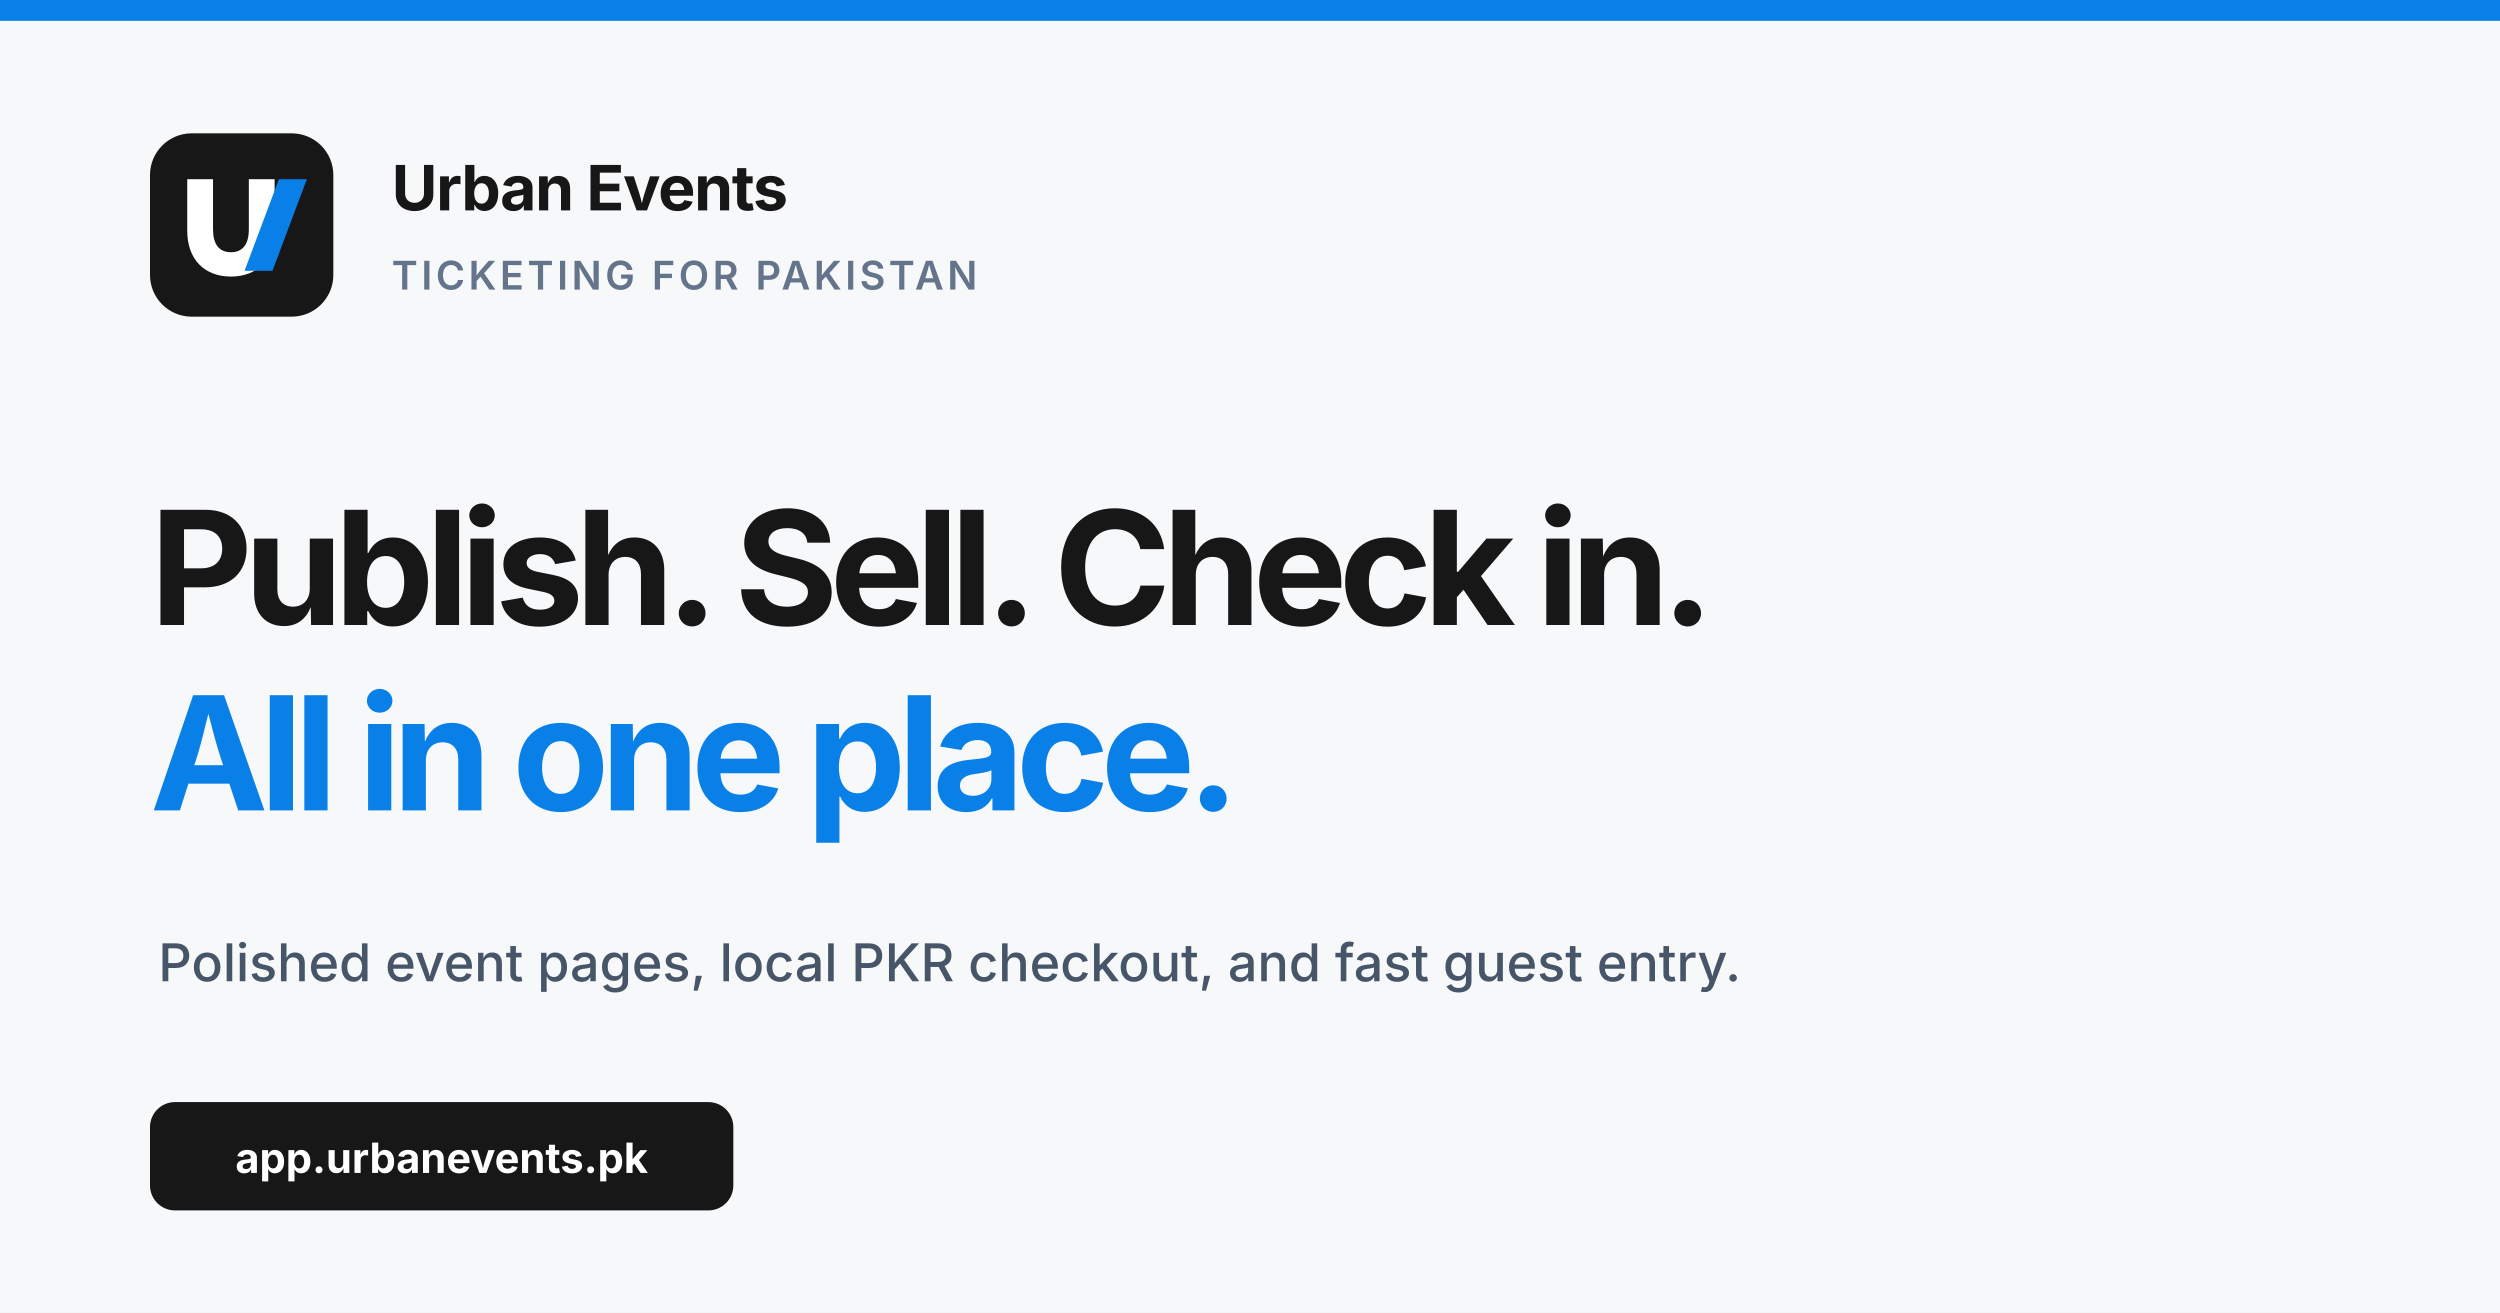
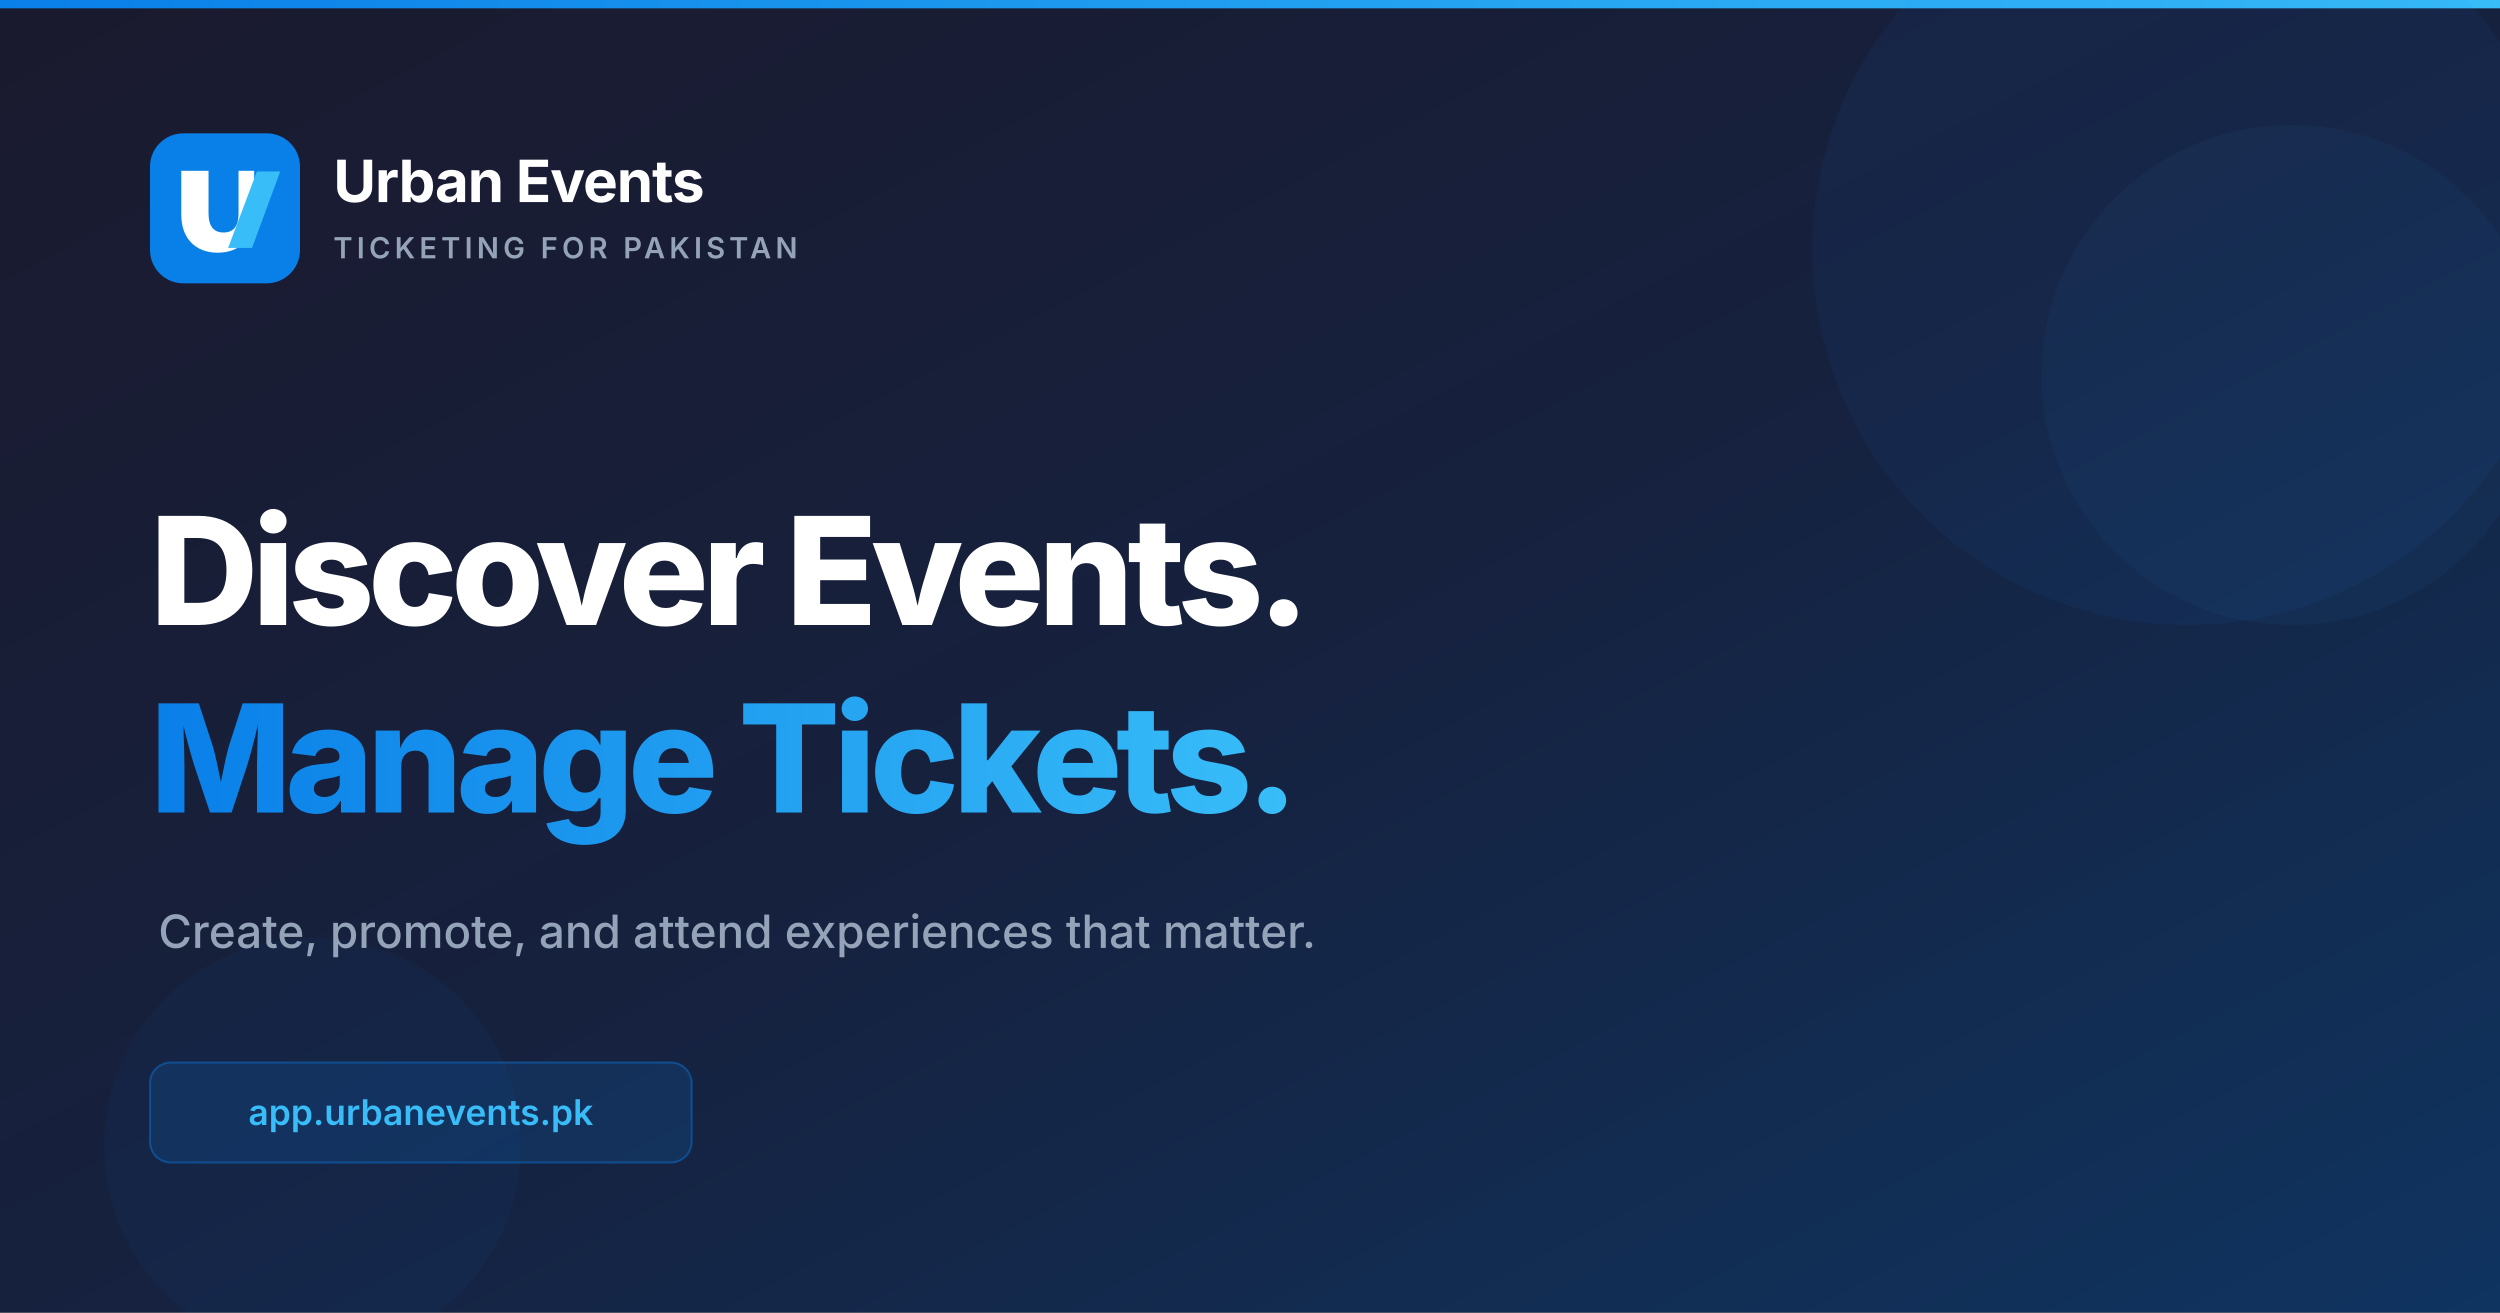
<svg xmlns="http://www.w3.org/2000/svg" width="1200" height="630" viewBox="0 0 1200 630" role="img" aria-labelledby="title desc">
-   <rect width="1200" height="630" fill="#F7F8FA" />
-   <rect width="1200" height="10" fill="#097FE8" />
+   <rect width="1200" height="630" fill="#0F0F0F" />
+   <defs>
+     <linearGradient id="grad" x1="0%" y1="0%" x2="100%" y2="100%">
+       <stop offset="0%" style="stop-color:#1a1a2e;stop-opacity:1" />
+       <stop offset="50%" style="stop-color:#16213e;stop-opacity:1" />
+       <stop offset="100%" style="stop-color:#0f3460;stop-opacity:1" />
+     </linearGradient>
+     <linearGradient id="accent" x1="0%" y1="0%" x2="100%" y2="0%">
+       <stop offset="0%" style="stop-color:#097FE8;stop-opacity:1" />
+       <stop offset="100%" style="stop-color:#38bdf8;stop-opacity:1" />
+     </linearGradient>
+   </defs>
+   <rect width="1200" height="630" fill="url(#grad)" />
+   <rect width="1200" height="4" fill="url(#accent)" />
+   <circle cx="1050" cy="120" r="180" fill="#097FE8" opacity="0.06" />
+   <circle cx="1100" cy="180" r="120" fill="#38bdf8" opacity="0.04" />
+   <circle cx="150" cy="550" r="100" fill="#097FE8" opacity="0.05" />
  <g transform="translate(72 64)">
-     <rect width="88" height="88" rx="20" fill="#171717" />
-     <path d="M17.875 22v24.75c0 13.75 8.25 22 20.968 22s20.969-8.25 20.969-22V22H47.437v24.063c0 7.218-2.921 11-8.594 11s-8.593-3.782-8.593-11V22H17.875Z" fill="#FFFFFF" />
-     <path d="M58.78 66H45.375l16.5-44h13.406L58.781 66Z" fill="#097FE8" />
+     <rect width="72" height="72" rx="16" fill="#097FE8" />
+     <path d="M15 18v21c0 11.5 6.9 18.3 17.5 18.3S50 50.5 50 39V18H42.5V38.5c0 6-2.4 9.1-7.2 9.1s-7.2-3.1-7.2-9.1V18H15Z" fill="#FFFFFF" />
+     <path d="M49 55H37.5l13.8-36.7h11.2L49 55Z" fill="#38bdf8" />
  </g>
-   <text x="188" y="101" fill="#171717" font-family="Inter, Arial, sans-serif" font-size="30" font-weight="700" letter-spacing="-0.6">Urban Events</text>
-   <text x="188" y="139" fill="#64748B" font-family="Inter, Arial, sans-serif" font-size="19" font-weight="600" letter-spacing="1.7">TICKETING FOR PAKISTAN</text>
-   <text x="72" y="300" fill="#171717" font-family="Inter, Arial, sans-serif" font-size="76" font-weight="750" letter-spacing="-4">Publish. Sell. Check in.</text>
-   <text x="72" y="389" fill="#097FE8" font-family="Inter, Arial, sans-serif" font-size="76" font-weight="750" letter-spacing="-4">All in one place.</text>
-   <text x="76" y="471" fill="#475569" font-family="Inter, Arial, sans-serif" font-size="25" font-weight="500">Polished event pages, local PKR checkout, and fast guest entry.</text>
-   <rect x="72" y="529" width="280" height="52" rx="12" fill="#171717" />
-   <text x="212" y="563" fill="#FFFFFF" font-family="Inter, Arial, sans-serif" font-size="20" font-weight="700" text-anchor="middle">app.urbanevents.pk</text>
+   <text x="160" y="97" fill="#FFFFFF" font-family="Inter, -apple-system, BlinkMacSystemFont, sans-serif" font-size="28" font-weight="700" letter-spacing="-0.5">Urban Events</text>
+   <text x="160" y="124" fill="#94a3b8" font-family="Inter, -apple-system, BlinkMacSystemFont, sans-serif" font-size="14" font-weight="600" letter-spacing="2">TICKETING FOR PAKISTAN</text>
+   <text x="72" y="300" fill="#FFFFFF" font-family="Inter, -apple-system, BlinkMacSystemFont, sans-serif" font-size="72" font-weight="800" letter-spacing="-3">Discover Events.</text>
+   <text x="72" y="390" fill="url(#accent)" font-family="Inter, -apple-system, BlinkMacSystemFont, sans-serif" font-size="72" font-weight="800" letter-spacing="-3">Manage Tickets.</text>
+   <text x="76" y="455" fill="#94a3b8" font-family="Inter, -apple-system, BlinkMacSystemFont, sans-serif" font-size="22" font-weight="500">Create, promote, and attend experiences that matter.</text>
+   <rect x="72" y="510" width="260" height="48" rx="10" fill="#097FE8" opacity="0.15" />
+   <rect x="72" y="510" width="260" height="48" rx="10" fill="none" stroke="#097FE8" stroke-width="1" opacity="0.4" />
+   <text x="202" y="540" fill="#38bdf8" font-family="Inter, -apple-system, BlinkMacSystemFont, sans-serif" font-size="17" font-weight="600" text-anchor="middle">app.urbanevents.pk</text>
</svg>
